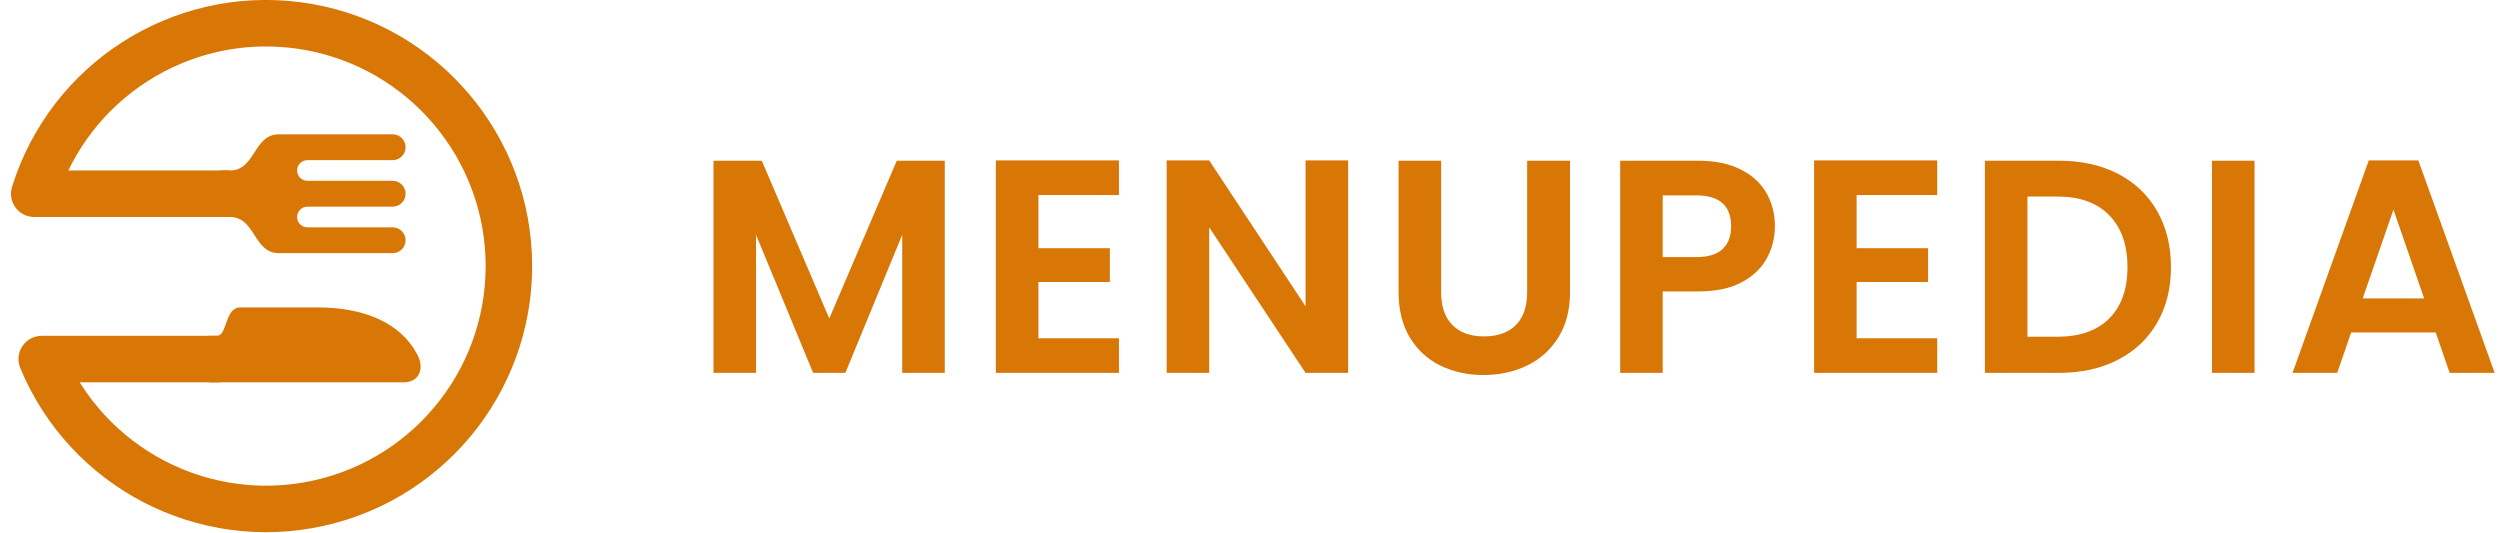
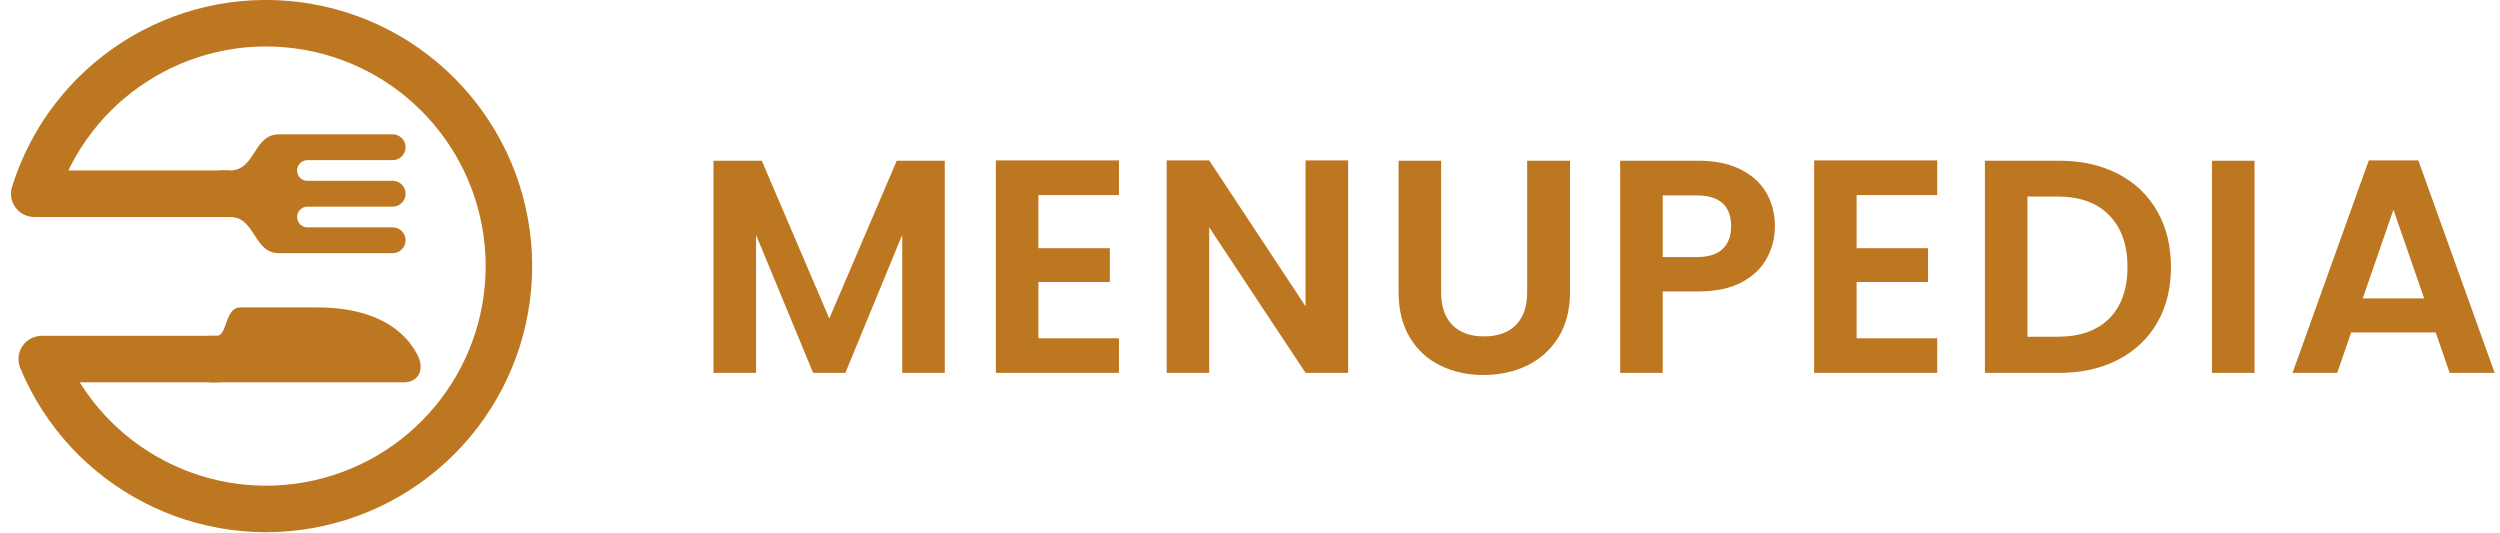
<svg xmlns="http://www.w3.org/2000/svg" viewBox="0 0 469.32 100" width="469.32" height="100" role="img" aria-label="Menupedia">
  <g transform="translate(-8.25 -8.25) scale(0.97)">
-     <path d="M53 46H15.13A47 47 0 1 1 16.58 78H51" fill="none" stroke="#D97706" stroke-width="9" stroke-linejoin="round" />
-     <path d="M51 41.5H53C58 41.5 57.5 34.5 62.5 34.5H84.5A2.5 2.5 0 0 1 84.5 39.5H68A2 2 0 0 0 68 43.5H84.5A2.5 2.5 0 0 1 84.5 48.5H68A2 2 0 0 0 68 52.5H84.5A2.5 2.5 0 0 1 84.5 57.5H62.5C57.5 57.5 58 50.5 53 50.5H51Z" fill="#D97706" />
-     <path d="M49 73.5H50.5C52.5 73.5 52 68 55 68H70C79 68 86 71 89.2 77C90.8 79.9 89.6 82.5 86.6 82.5H49Z" fill="#D97706" />
+     <path d="M53 46H15.13A47 47 0 1 1 16.58 78H51" fill="none" stroke="#BE7721" stroke-width="9" stroke-linejoin="round" />
+     <path d="M51 41.5H53C58 41.5 57.5 34.5 62.5 34.5H84.5A2.5 2.5 0 0 1 84.5 39.5H68A2 2 0 0 0 68 43.5H84.5A2.5 2.5 0 0 1 84.5 48.5H68A2 2 0 0 0 68 52.5H84.5A2.5 2.5 0 0 1 84.5 57.5H62.5C57.5 57.5 58 50.5 53 50.5H51Z" fill="#BE7721" />
+     <path d="M49 73.5H50.5C52.5 73.5 52 68 55 68H70C79 68 86 71 89.2 77C90.8 79.9 89.6 82.5 86.6 82.5H49Z" fill="#BE7721" />
  </g>
-   <path d="M177.36 30.17V70H169.37V44.09L158.7 70H152.65L141.93 44.09V70H133.94V30.17H143.01L155.68 59.79L168.35 30.17ZM194.94 36.62V46.6H208.35V52.94H194.94V63.5H210.06V70H186.95V30.11H210.06V36.62ZM253.08 70H245.09L227 42.67V70H219.02V30.11H227L245.09 57.5V30.11H253.08ZM270.54 30.17V54.82Q270.54 58.87 272.65 61.01Q274.76 63.15 278.59 63.15Q282.47 63.15 284.58 61.01Q286.69 58.87 286.69 54.82V30.17H294.74V54.76Q294.74 59.84 292.54 63.35Q290.34 66.86 286.66 68.63Q282.98 70.4 278.47 70.4Q274.02 70.4 270.4 68.63Q266.78 66.86 264.66 63.35Q262.55 59.84 262.55 54.76V30.17ZM318.82 54.71H312.14V70H304.15V30.17H318.82Q323.44 30.17 326.69 31.77Q329.94 33.37 331.57 36.16Q333.2 38.96 333.2 42.5Q333.2 45.69 331.68 48.49Q330.17 51.28 326.95 53Q323.72 54.71 318.82 54.71ZM324.98 42.5Q324.98 36.68 318.47 36.68H312.14V48.26H318.47Q321.78 48.26 323.38 46.75Q324.98 45.24 324.98 42.5ZM348.54 36.62V46.6H361.95V52.94H348.54V63.5H363.67V70H340.56V30.11H363.67V36.62ZM407.55 50.14Q407.55 56.13 404.95 60.61Q402.35 65.09 397.59 67.55Q392.82 70 386.55 70H372.62V30.17H386.55Q392.82 30.17 397.59 32.62Q402.35 35.08 404.95 39.61Q407.55 44.15 407.55 50.14ZM399.39 50.14Q399.39 43.92 395.96 40.41Q392.54 36.9 386.26 36.9H380.61V63.21H386.26Q392.54 63.21 395.96 59.79Q399.39 56.36 399.39 50.14ZM423.24 30.17V70H415.25V30.17ZM457.25 62.41H441.38L438.76 70H430.37L444.69 30.11H453.99L468.32 70H459.87ZM455.08 56.02 449.32 39.36 443.55 56.02Z" fill="#D97706" />
+   <path d="M177.36 30.17V70H169.37V44.09L158.7 70H152.65L141.93 44.09V70H133.94V30.17H143.01L155.68 59.79L168.35 30.17ZM194.94 36.62V46.6H208.35V52.94H194.94V63.5H210.06V70H186.95V30.11H210.06V36.62ZM253.08 70H245.09L227 42.67V70H219.02V30.11H227L245.09 57.5V30.11H253.08ZM270.54 30.17V54.82Q270.54 58.87 272.65 61.01Q274.76 63.15 278.59 63.15Q282.47 63.15 284.58 61.01Q286.69 58.87 286.69 54.82V30.17H294.74V54.76Q294.74 59.84 292.54 63.35Q290.34 66.86 286.66 68.63Q282.98 70.4 278.47 70.4Q274.02 70.4 270.4 68.63Q266.78 66.86 264.66 63.35Q262.55 59.84 262.55 54.76V30.17ZM318.82 54.71H312.14V70H304.15V30.17H318.82Q323.44 30.17 326.69 31.77Q329.94 33.37 331.57 36.16Q333.2 38.96 333.2 42.5Q333.2 45.69 331.68 48.49Q330.17 51.28 326.95 53Q323.72 54.71 318.82 54.71ZM324.98 42.5Q324.98 36.68 318.47 36.68H312.14V48.26H318.47Q321.78 48.26 323.38 46.75Q324.98 45.24 324.98 42.5ZM348.54 36.62V46.6H361.95V52.94H348.54V63.5H363.67V70H340.56V30.11H363.67V36.62ZM407.55 50.14Q407.55 56.13 404.95 60.61Q402.35 65.09 397.59 67.55Q392.82 70 386.55 70H372.62V30.17H386.55Q392.82 30.17 397.59 32.62Q402.35 35.08 404.95 39.61Q407.55 44.15 407.55 50.14ZM399.39 50.14Q399.39 43.92 395.96 40.41Q392.54 36.9 386.26 36.9H380.61V63.21H386.26Q392.54 63.21 395.96 59.79Q399.39 56.36 399.39 50.14ZM423.24 30.17V70H415.25V30.17ZM457.25 62.41H441.38L438.76 70H430.37L444.69 30.11H453.99L468.32 70H459.87ZM455.08 56.02 449.32 39.36 443.55 56.02Z" fill="#BE7721" />
</svg>
